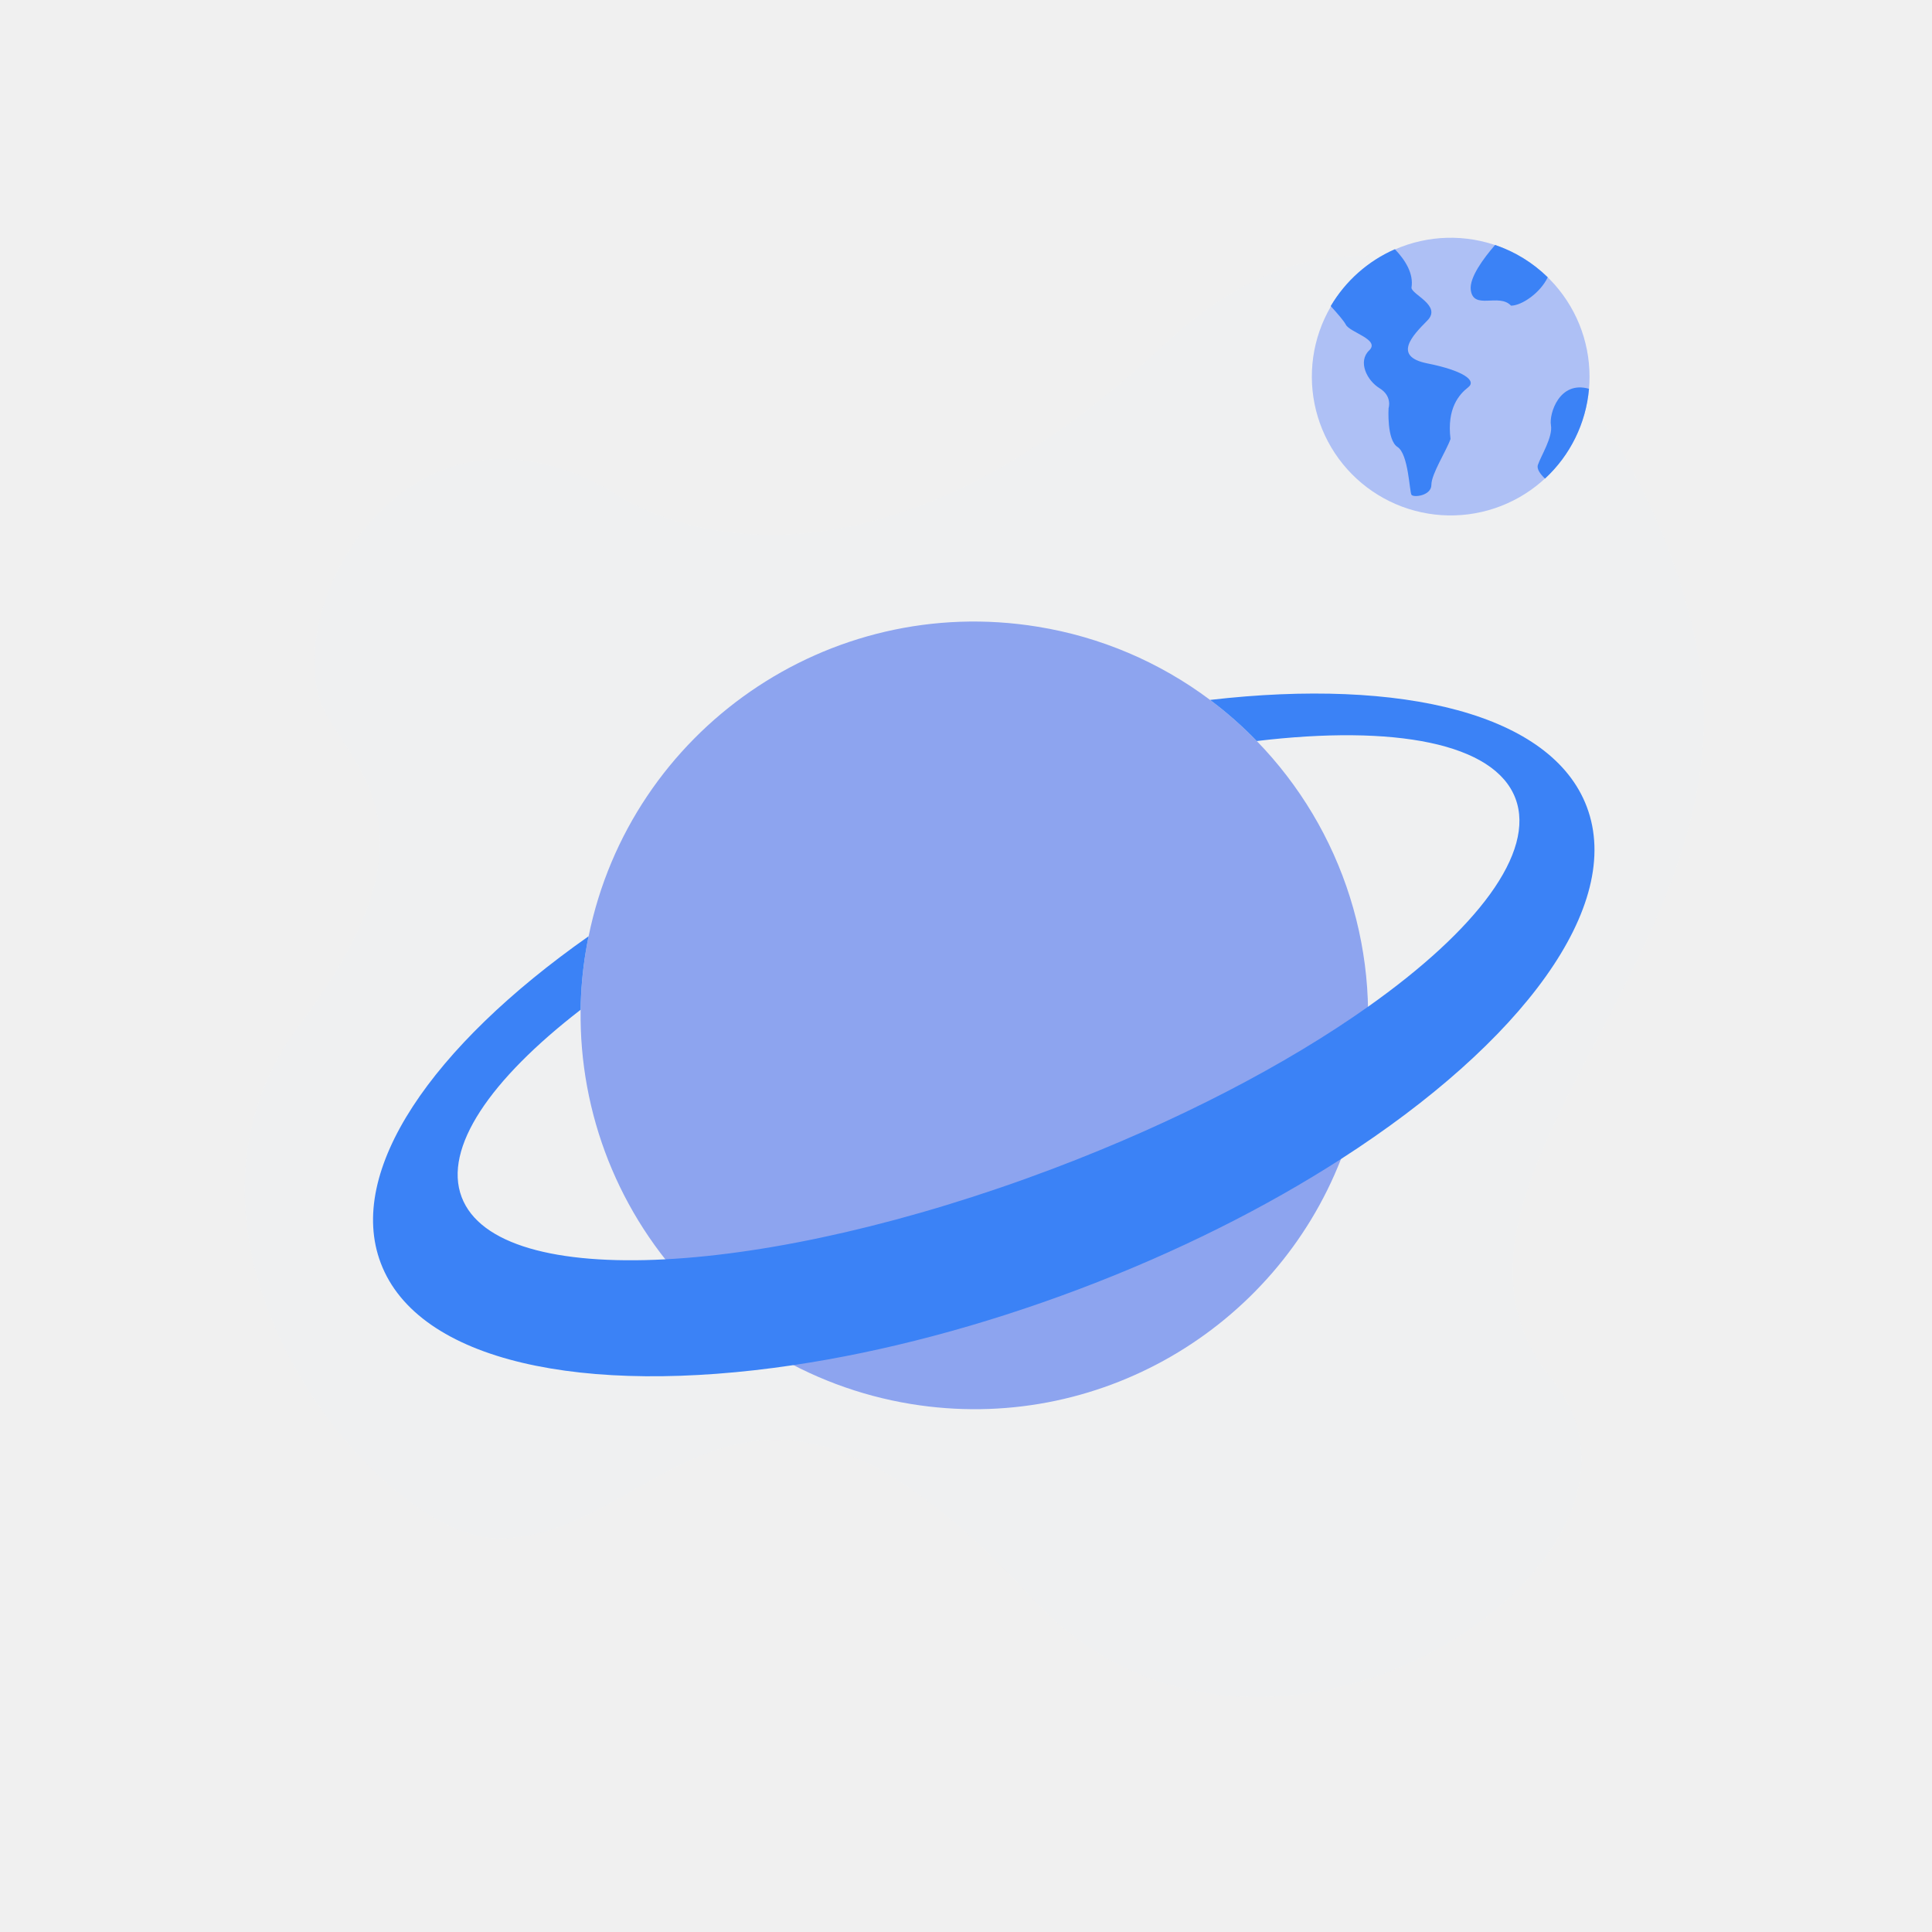
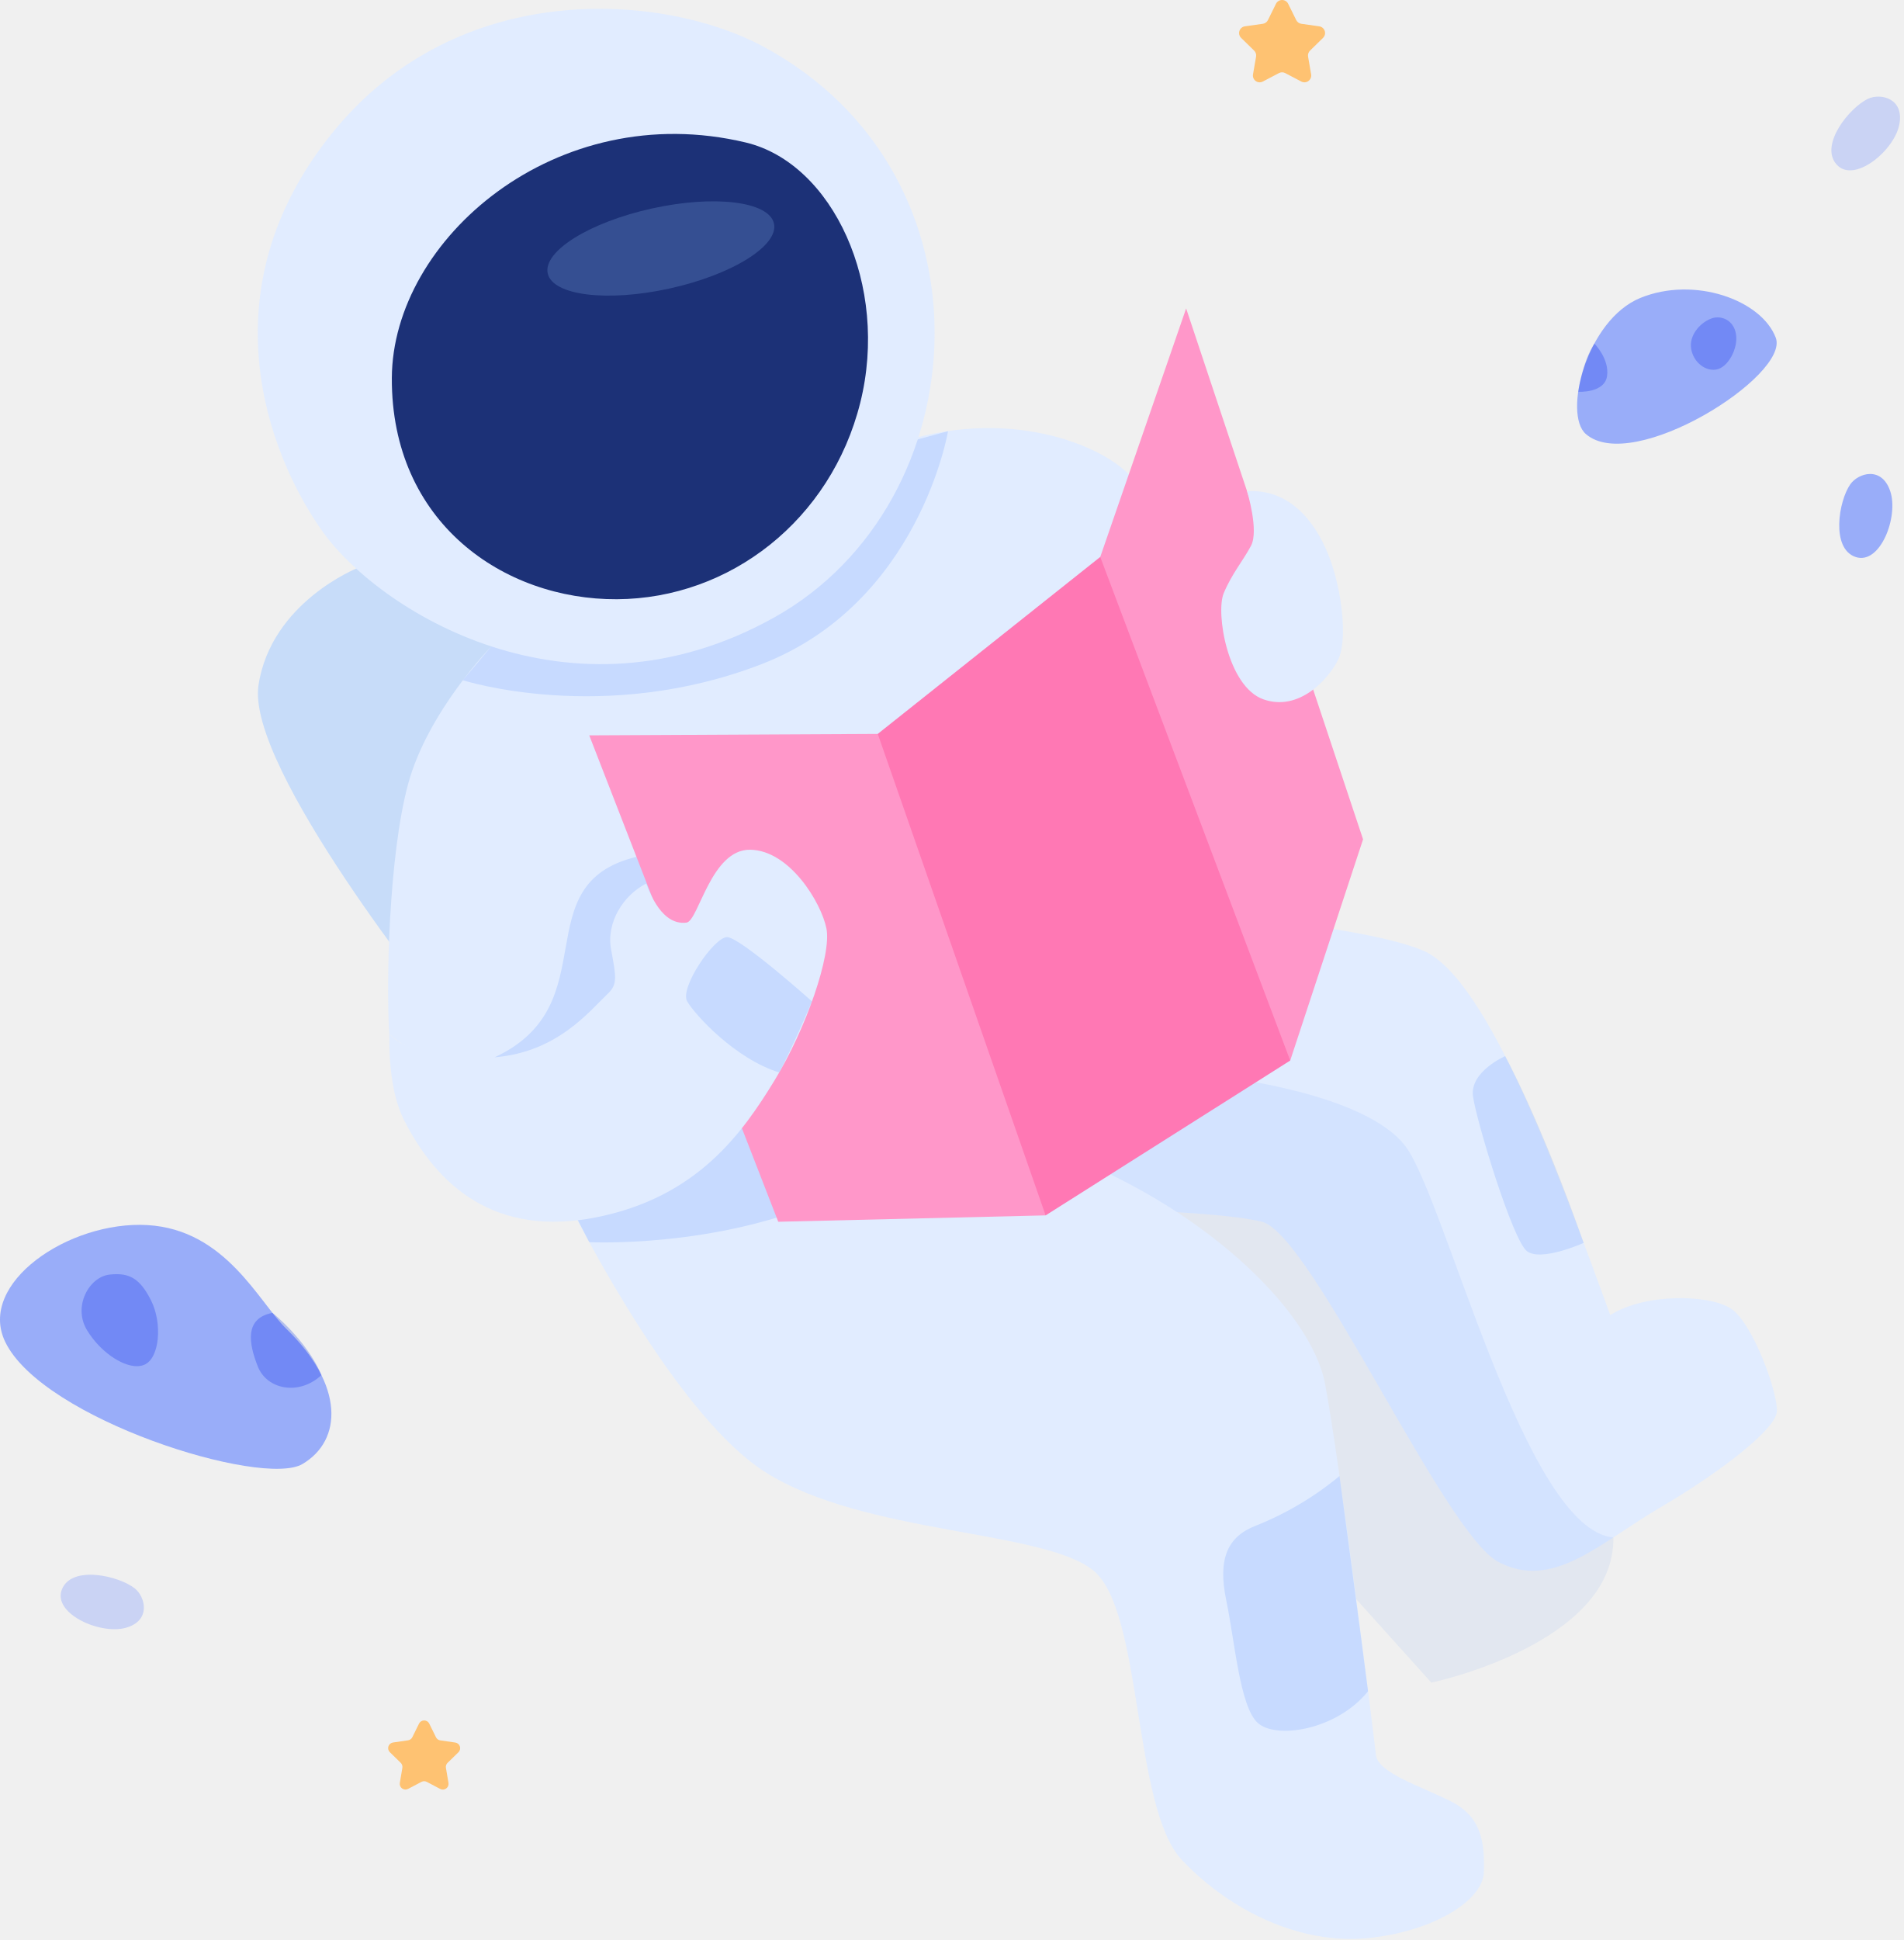
- <svg xmlns="http://www.w3.org/2000/svg" width="280" height="280" viewBox="0 0 280 280" fill="none">
-   <path d="M88.372 71.058C88.372 71.058 120.214 95.221 168.62 50.041C211.61 9.917 246.712 73.224 246.958 103.54C247.276 142.812 203.968 174.235 224.985 200.029C246.003 225.823 183.305 268.418 149.514 231.555C107.479 185.699 96.091 222.957 72.131 222.957C54.935 222.957 19.63 180.229 43.471 148.441C63.533 121.691 52.592 112.814 47.293 103.54C39.65 90.165 57.802 53.862 88.372 71.058Z" fill="#EEF1FD" fill-opacity="0.1" />
-   <path d="M230.367 54.587C230.367 55.182 230.341 55.768 230.289 56.348C229.827 61.588 227.331 66.439 223.336 69.861C219.341 73.283 214.165 75.005 208.916 74.658C203.667 74.31 198.762 71.921 195.253 68.002C191.744 64.083 189.91 58.946 190.142 53.69C190.374 48.435 192.656 43.48 196.497 39.886C200.338 36.292 205.434 34.345 210.693 34.462C215.953 34.579 220.957 36.752 224.634 40.513C228.311 44.275 230.369 49.327 230.367 54.587V54.587Z" fill="#AEC0F5" />
-   <path d="M212.784 56.128C211.486 57.138 209.671 59.149 210.219 63.624C209.611 65.361 207.447 68.679 207.447 70.266C207.447 71.853 204.85 72.142 204.561 71.708C204.273 71.274 204.129 65.793 202.542 64.783C200.955 63.773 201.243 59.157 201.243 59.157C201.243 59.157 201.82 57.426 199.945 56.272C198.07 55.118 196.763 52.377 198.427 50.79C200.089 49.203 195.617 48.193 195.04 47.039C194.795 46.549 193.854 45.452 192.856 44.359C195.014 40.703 198.269 37.82 202.158 36.118C203.632 37.658 204.908 39.63 204.561 41.701C204.619 42.711 209.002 44.298 206.855 46.461C204.706 48.625 201.789 51.655 206.855 52.665C211.919 53.676 214.083 55.118 212.784 56.128Z" fill="#3B82F6" />
-   <path d="M224.308 40.187C223.229 42.464 220.523 44.299 218.988 44.299C217.257 42.423 213.506 45.02 213.154 41.991C212.949 40.225 214.963 37.484 216.68 35.499C219.542 36.47 222.149 38.072 224.308 40.187Z" fill="#3B82F6" />
-   <path d="M230.289 56.348C229.86 61.329 227.586 65.971 223.913 69.363C223.246 68.725 222.684 67.978 222.883 67.381C223.315 66.082 225.076 63.341 224.773 61.61C224.49 59.995 225.981 55.107 230.289 56.348Z" fill="#3B82F6" />
-   <path d="M197.529 156.356C196.885 160.33 195.818 164.225 194.348 167.973C184.765 192.519 159.059 207.896 132.007 203.477C117.072 201.032 103.718 192.757 94.882 180.47C86.046 168.183 82.451 152.891 84.886 137.954C85.01 137.196 85.154 136.432 85.305 135.689C91.408 105.828 120.059 85.875 150.408 90.833C159.464 92.297 168.03 95.935 175.371 101.436C177.783 103.237 180.047 105.23 182.139 107.394C188.352 113.785 192.98 121.543 195.653 130.046C198.326 138.548 198.968 147.559 197.529 156.355V156.356Z" fill="#8DA4EF" />
-   <path d="M194.348 167.973C183.48 174.969 170.646 181.441 156.497 186.792C142.09 192.238 127.942 195.918 114.975 197.845C84.503 202.388 60.573 197.312 55.181 183.049C50.131 169.728 62.551 151.684 85.305 135.689C85.154 136.432 85.01 137.197 84.886 137.954C84.431 140.728 84.184 143.532 84.148 146.343C71.038 156.465 64.216 166.378 66.905 173.489C69.52 180.403 80.622 183.345 96.415 182.511C111.855 181.698 131.779 177.25 152.634 169.366C170.67 162.539 186.487 154.241 198.264 145.905C214.031 134.758 222.582 123.542 219.631 115.718C216.596 107.685 202.115 105.008 182.139 107.395C180.047 105.23 177.783 103.238 175.371 101.437C203.333 98.205 224.887 103.486 229.967 116.92C235.409 131.288 220.567 151.124 194.348 167.973Z" fill="#3B82F6" />
+ <svg xmlns="http://www.w3.org/2000/svg" viewBox="0 0 478 487" fill="none">
+   <path d="M89.76 142.592C89.76 142.592 68.087 151.165 64.9 171.99C61.713 192.815 110.961 253.817 110.961 253.817L262.835 171.977L214.817 87.709L89.76 142.592Z" fill="#C7DCF9" />
+   <path d="M123.34 162.275C123.34 162.275 107.359 178.683 102.457 196.837C97.556 214.991 96.925 247.411 97.74 259.554C121.58 281.615 215.812 263.13 215.812 263.13L306.62 156.309C306.62 156.309 291.226 127.083 283.411 119.07C275.596 111.058 250.265 101.095 221.039 112.855C203.885 137.199 123.34 162.275 123.34 162.275Z" fill="#E1ECFF" />
+   <g style="mix-blend-mode:multiply">
+     <path d="M116.207 170.76C116.207 170.76 151.463 182.074 191.149 166.744C230.836 151.414 238.026 108.234 238.026 108.234L221.019 112.862L123.34 162.275L116.207 170.76Z" fill="#E1ECFF" />
+   </g>
+   <path d="M259.73 303.211C259.73 303.211 304.306 303.498 316.831 306.698C329.357 309.898 362.51 384.93 376.227 392.113C389.945 399.297 401.597 387.365 416.71 378.504C431.824 369.644 445.675 358.922 446.109 354.448C446.542 349.973 440.123 332.093 434.571 328.485C429.019 324.877 412.899 324.622 404.3 330.13C391.666 295.709 373.703 245.511 357.232 238.601C340.761 231.692 290.843 228.402 290.843 228.402L259.73 303.211Z" fill="#E1ECFF" />
+   <g style="mix-blend-mode:multiply" opacity="0.51">
+     <path d="M306.62 270.358C306.62 270.358 342.915 274.329 352.942 287.836C362.969 301.344 382.837 383.993 405.077 385.95C405.434 412.722 359.374 422.391 359.374 422.391L248.964 299.712L306.62 270.358Z" fill="#E1ECFF" />
+   </g>
+   <path d="M139.97 296.442C139.97 296.442 167.38 353.931 192.239 369.612C217.099 385.293 262.14 384.024 274.564 394.293C286.987 404.562 284.361 453.893 296.778 466.96C309.195 480.028 326.667 488.034 342.998 486.561C359.329 485.089 372.396 477.255 372.562 469.905C372.728 462.556 372.071 456.182 364.397 452.261C356.722 448.341 345.911 445.078 345.446 440.507C344.98 435.937 336.299 366.355 332.697 347.442C329.096 328.53 301.125 302.223 265.079 288.971C230.944 260.389 178.516 272.634 178.516 272.634L139.97 296.442Z" fill="#E1ECFF" />
+   <g style="mix-blend-mode:multiply">
+     <path d="M147.944 311.823C147.944 311.823 179.402 313.429 207.652 301.018C202.253 272.27 185.597 263.78 185.597 263.78L139.97 296.442L147.944 311.823Z" fill="#E1ECFF" />
+   </g>
+   <path d="M191.475 11.6C166.838 -1.589 115.206 -6.038 83.335 33.489C51.463 73.016 67.348 114.009 80.74 133.094C94.764 153.122 142.966 183.731 194.413 154.983C245.86 126.235 251.253 43.611 191.475 11.6Z" fill="#E1ECFF" />
+   <path d="M187.236 35.771C209.119 40.998 223.333 71.703 215.984 101.101C208.634 130.499 183.315 150.266 154.899 150.426C126.482 150.585 98.225 131.182 98.378 94.899C98.531 60.032 139.715 24.425 187.236 35.771Z" fill="#1C3177" />
+   <g style="mix-blend-mode:multiply">
+     <path d="M124.187 265.412C152.7 252.179 131.371 221.964 159.794 215.093C197.269 220.422 207.633 218.509 207.633 218.509C207.633 218.509 135.942 281.475 124.187 265.412Z" fill="#E1ECFF" />
+   </g>
+   <path d="M147.944 184.598L195.395 306.698L262.522 305.098L323.932 266.227L342.227 210.695L297.804 77.421L276.24 139.812L220.382 184.235L147.944 184.598Z" fill="#FF97C9" />
+   <path d="M124.187 265.412C139.919 264.137 147.932 253.893 152.7 249.348C155.128 247.028 154.644 244.995 153.42 238.302C152.196 231.609 156.441 224.744 162.242 221.805C165.429 230.378 169.343 232.004 172.364 231.602C175.386 231.201 178.49 213.149 188.37 213.308C198.25 213.467 206.174 226.541 207.493 233.068C208.813 239.596 202.432 258.215 194.426 271.282C186.42 284.35 175.124 300.528 149.697 305.589C124.27 310.65 109.813 297.666 101.482 281.252C98.671 275.712 97.658 268.057 97.747 259.528C97.747 259.528 103.439 267.043 124.187 265.412Z" fill="#E1ECFF" />
+   <path d="M313.103 123.322C313.103 123.322 316.13 133.17 314.091 137.008C312.051 140.845 309.272 144.019 307.232 148.934C305.192 153.849 308.213 172.372 317.195 175.553C326.176 178.734 333.609 170.409 335.98 165.59C338.351 160.771 337.038 148.118 333.526 139.296C330.014 130.474 323.41 122.634 313.103 123.322Z" fill="#E1ECFF" />
+   <path d="M323.429 0.961L325.443 5.041C325.564 5.288 325.743 5.502 325.965 5.664C326.187 5.826 326.446 5.932 326.718 5.971L331.225 6.609C331.54 6.654 331.836 6.786 332.079 6.991C332.323 7.196 332.504 7.465 332.602 7.768C332.7 8.071 332.712 8.395 332.635 8.704C332.558 9.013 332.397 9.294 332.168 9.515L328.911 12.703C328.713 12.895 328.565 13.132 328.479 13.394C328.394 13.656 328.373 13.935 328.42 14.207L329.185 18.669C329.239 18.982 329.204 19.304 329.085 19.598C328.966 19.892 328.767 20.147 328.51 20.334C328.253 20.521 327.95 20.633 327.633 20.656C327.316 20.68 326.999 20.614 326.718 20.466L322.683 18.35C322.44 18.221 322.168 18.154 321.893 18.154C321.617 18.154 321.346 18.221 321.102 18.35L317.067 20.466C316.786 20.616 316.468 20.683 316.15 20.66C315.833 20.638 315.528 20.526 315.27 20.339C315.012 20.152 314.812 19.896 314.693 19.601C314.573 19.305 314.539 18.983 314.594 18.669L315.365 14.207C315.412 13.935 315.392 13.656 315.306 13.394C315.221 13.132 315.072 12.895 314.875 12.703L311.617 9.515C311.389 9.294 311.227 9.013 311.15 8.704C311.073 8.395 311.085 8.071 311.183 7.768C311.281 7.465 311.463 7.196 311.706 6.991C311.95 6.786 312.246 6.654 312.561 6.609L317.067 5.971C317.34 5.932 317.598 5.826 317.82 5.664C318.042 5.502 318.221 5.288 318.342 5.041L320.356 0.961C320.497 0.673 320.715 0.43 320.987 0.26C321.258 0.09 321.572 0 321.893 0C322.213 0 322.527 0.09 322.799 0.26C323.07 0.43 323.289 0.673 323.429 0.961V0.961Z" fill="#FEC272" />
+   <path d="M107.774 432.686L109.463 436.109C109.563 436.317 109.714 436.496 109.901 436.632C110.087 436.768 110.305 436.855 110.534 436.887L114.314 437.435C114.577 437.473 114.824 437.585 115.028 437.757C115.231 437.928 115.383 438.154 115.465 438.407C115.547 438.66 115.557 438.931 115.493 439.19C115.429 439.448 115.295 439.684 115.104 439.87L112.369 442.534C112.201 442.697 112.076 442.898 112.005 443.12C111.934 443.343 111.919 443.579 111.961 443.809L112.599 447.57C112.643 447.832 112.612 448.102 112.512 448.348C112.411 448.594 112.244 448.808 112.029 448.965C111.814 449.121 111.56 449.215 111.295 449.236C111.029 449.256 110.764 449.202 110.527 449.081L107.149 447.302C106.944 447.196 106.717 447.14 106.486 447.14C106.255 447.14 106.028 447.196 105.823 447.302L102.457 449.068C102.221 449.192 101.955 449.248 101.688 449.229C101.422 449.209 101.166 449.116 100.951 448.958C100.735 448.801 100.568 448.586 100.468 448.339C100.368 448.091 100.339 447.82 100.386 447.557L101.023 443.796C101.063 443.566 101.045 443.33 100.973 443.108C100.901 442.886 100.776 442.684 100.609 442.521L97.881 439.857C97.69 439.671 97.555 439.436 97.491 439.177C97.427 438.919 97.437 438.647 97.519 438.394C97.602 438.141 97.753 437.916 97.957 437.744C98.16 437.572 98.407 437.461 98.671 437.422L102.445 436.874C102.674 436.842 102.892 436.754 103.08 436.619C103.267 436.483 103.419 436.304 103.522 436.096L105.211 432.673C105.33 432.434 105.513 432.234 105.741 432.094C105.968 431.954 106.229 431.881 106.496 431.882C106.763 431.883 107.024 431.959 107.25 432.101C107.476 432.243 107.657 432.446 107.774 432.686V432.686Z" fill="#FEC272" />
+   <g style="mix-blend-mode:soft-light" opacity="0.48">
+     <path d="M168.134 72.422C183.821 68.965 195.547 61.663 194.324 56.115C193.101 50.566 179.392 48.871 163.705 52.328C148.018 55.786 136.292 63.087 137.515 68.636C138.738 74.185 152.447 75.88 168.134 72.422Z" fill="white" />
+   </g>
+   <g style="mix-blend-mode:multiply">
+     <path d="M203.86 251.375C203.86 251.375 185.814 235.248 182.544 235.248C179.274 235.248 170.567 247.997 172.53 251.375C174.493 254.754 184.578 265.82 195.65 269.223C199.238 262.377 203.86 251.375 203.86 251.375Z" fill="#E1ECFF" />
+   </g>
+   <g style="mix-blend-mode:multiply" opacity="0.5">
+     <path d="M220.382 184.235L262.522 305.098L323.932 266.227L276.24 139.812L220.382 184.235Z" fill="#FF97C9" />
+   </g>
+   <g style="mix-blend-mode:multiply">
+     <path d="M336.311 370.53C329.995 375.763 322.897 379.972 315.276 383.005C308.131 385.758 305.715 391.393 307.876 401.732C310.037 412.071 311.248 428.192 315.71 432.437C320.172 436.683 335.521 434.426 343.476 424.559C340.984 405.117 336.311 370.53 336.311 370.53Z" fill="#E1ECFF" />
+   </g>
+   <g style="mix-blend-mode:multiply">
+     <path d="M377.904 265.118C377.904 265.118 368.98 269.007 369.827 275.209C370.675 281.411 379.79 311.389 383.385 314.092C386.981 316.795 397.619 312.001 397.619 312.001C386.694 281.048 377.904 265.118 377.904 265.118Z" fill="#E1ECFF" />
+   </g>
+   <path d="M1.31 336.855C-5.785 322.143 17.335 306.398 37.006 307.533C56.677 308.668 64.945 326.828 71.912 333.604C86.464 347.742 86.005 361.574 75.928 367.521C65.85 373.469 10.699 356.315 1.31 336.855Z" fill="#99ADF9" />
+   <path d="M398.148 108.942C392.412 103.919 398.314 80.308 411.866 74.782C425.418 69.255 442.246 75.298 445.841 84.77C449.436 94.243 409.909 119.23 398.148 108.942Z" fill="#99ADF9" />
+   <path d="M464.556 121.576C461.617 125.763 459.66 137.69 465.863 139.812C472.065 141.935 476.756 129.665 474.576 123.277C472.396 116.89 466.519 118.777 464.556 121.576Z" fill="#99ADF9" />
+   <path opacity="0.44" d="M469.018 24.795C464.39 26.975 456.76 36.345 461.095 41.272C465.429 46.2 475.583 37.875 476.865 31.252C478.146 24.629 472.109 23.341 469.018 24.795Z" fill="#99ADF9" />
+   <path opacity="0.44" d="M33.857 398.756C29.854 395.568 18.081 392.859 15.569 398.921C13.058 404.983 25.016 410.395 31.505 408.648C37.994 406.902 36.522 400.885 33.857 398.756Z" fill="#99ADF9" />
+   <g style="mix-blend-mode:multiply" opacity="0.64">
+     <path d="M68.425 329.569C61.305 330.908 62.452 337.275 64.734 343.044C67.016 348.813 75.048 350.457 80.715 345.186C77.037 336.434 68.425 329.569 68.425 329.569Z" fill="#99ADF9" />
+   </g>
+   <g style="mix-blend-mode:multiply" opacity="0.64">
+     <path d="M27.496 319.963C22.396 320.53 18.24 327.912 21.835 333.897C25.43 339.883 32.283 344.243 36.203 342.611C40.123 340.979 40.78 332.157 37.95 326.496C35.119 320.836 32.398 319.415 27.496 319.963Z" fill="#99ADF9" />
+   </g>
+   <g style="mix-blend-mode:multiply" opacity="0.64">
+     <path d="M429.931 79.868C427.132 80.761 424.296 83.789 424.544 87.059C424.793 90.329 427.649 93.184 430.746 92.796C433.844 92.407 436.483 87.403 435.846 83.808C435.208 80.213 432.066 79.193 429.931 79.868Z" fill="#99ADF9" />
+   </g>
+   <g style="mix-blend-mode:multiply" opacity="0.64">
+     <path d="M400.297 86.243C400.297 86.243 404.121 90.067 403.484 94.408C402.846 98.749 396.255 98.348 396.255 98.348C396.255 98.348 397.237 90.947 400.297 86.243Z" fill="#99ADF9" />
+   </g>
</svg>
